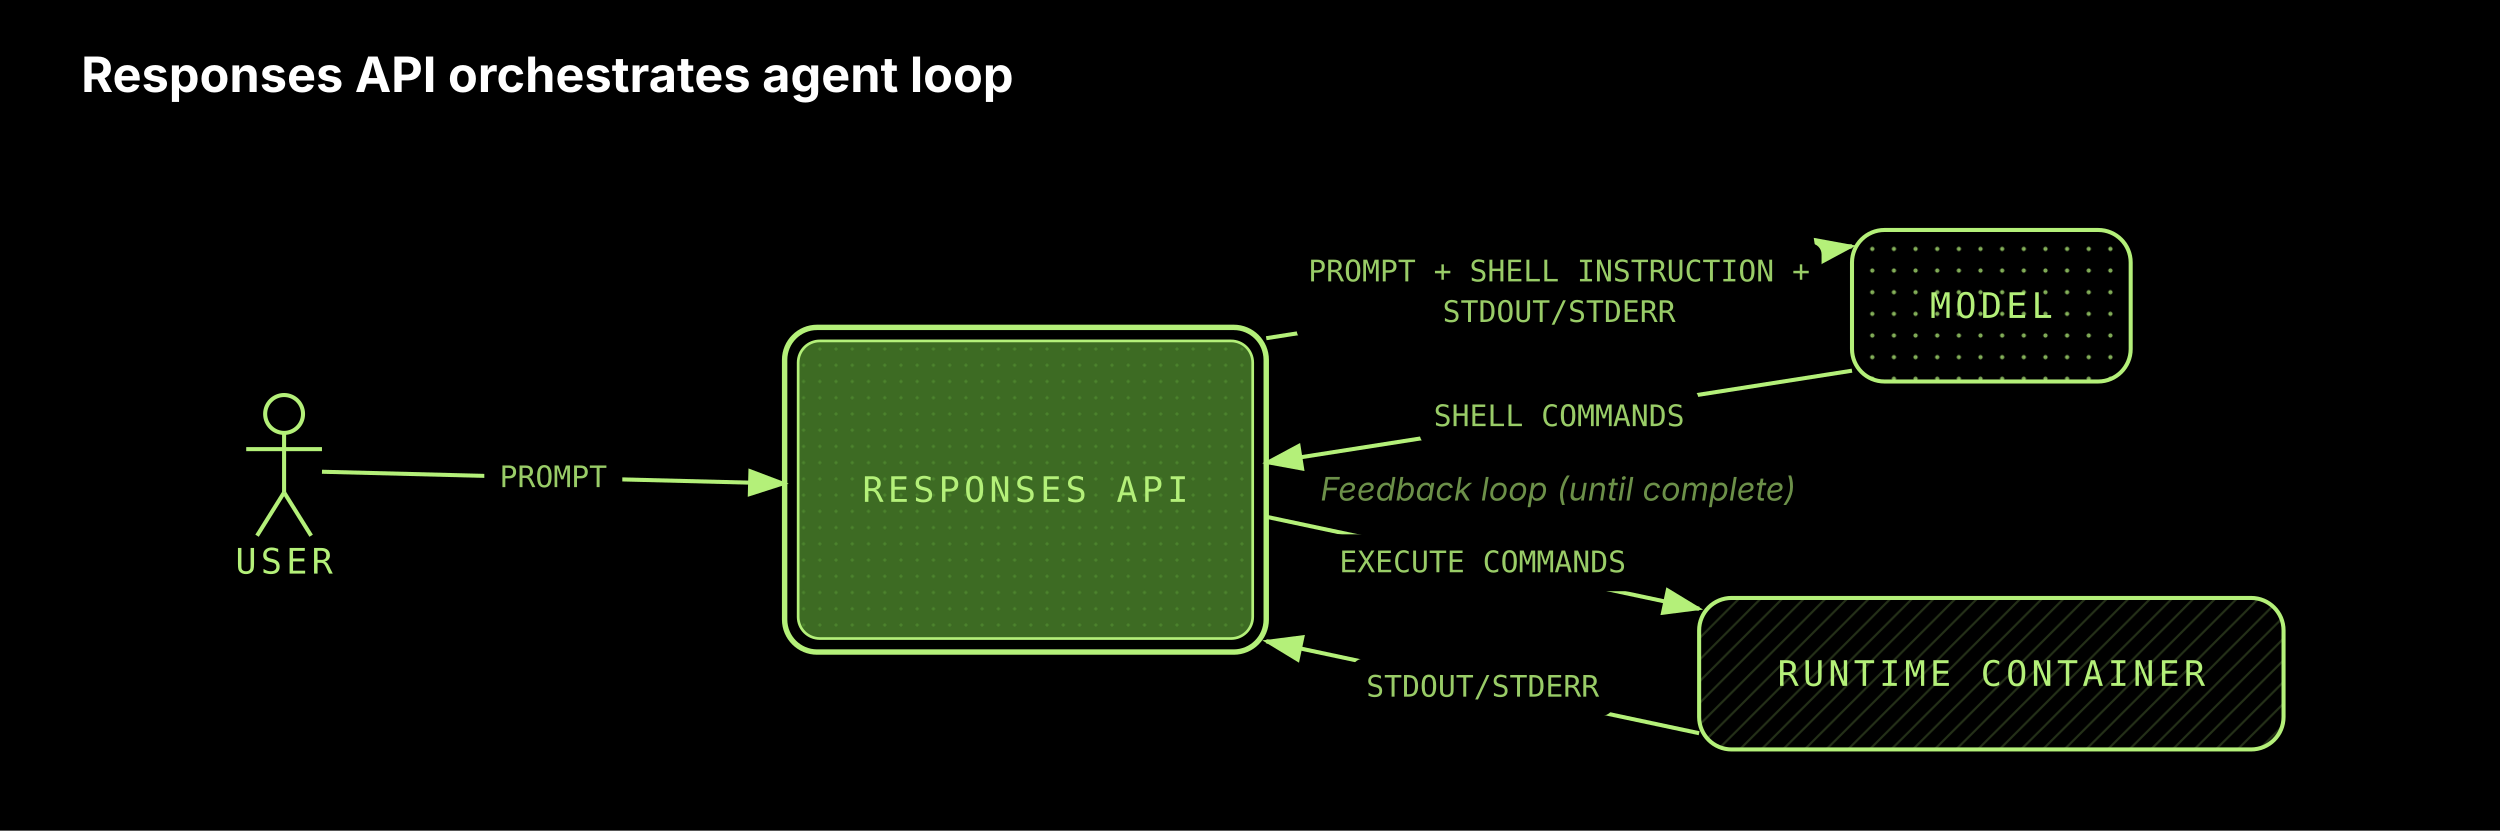
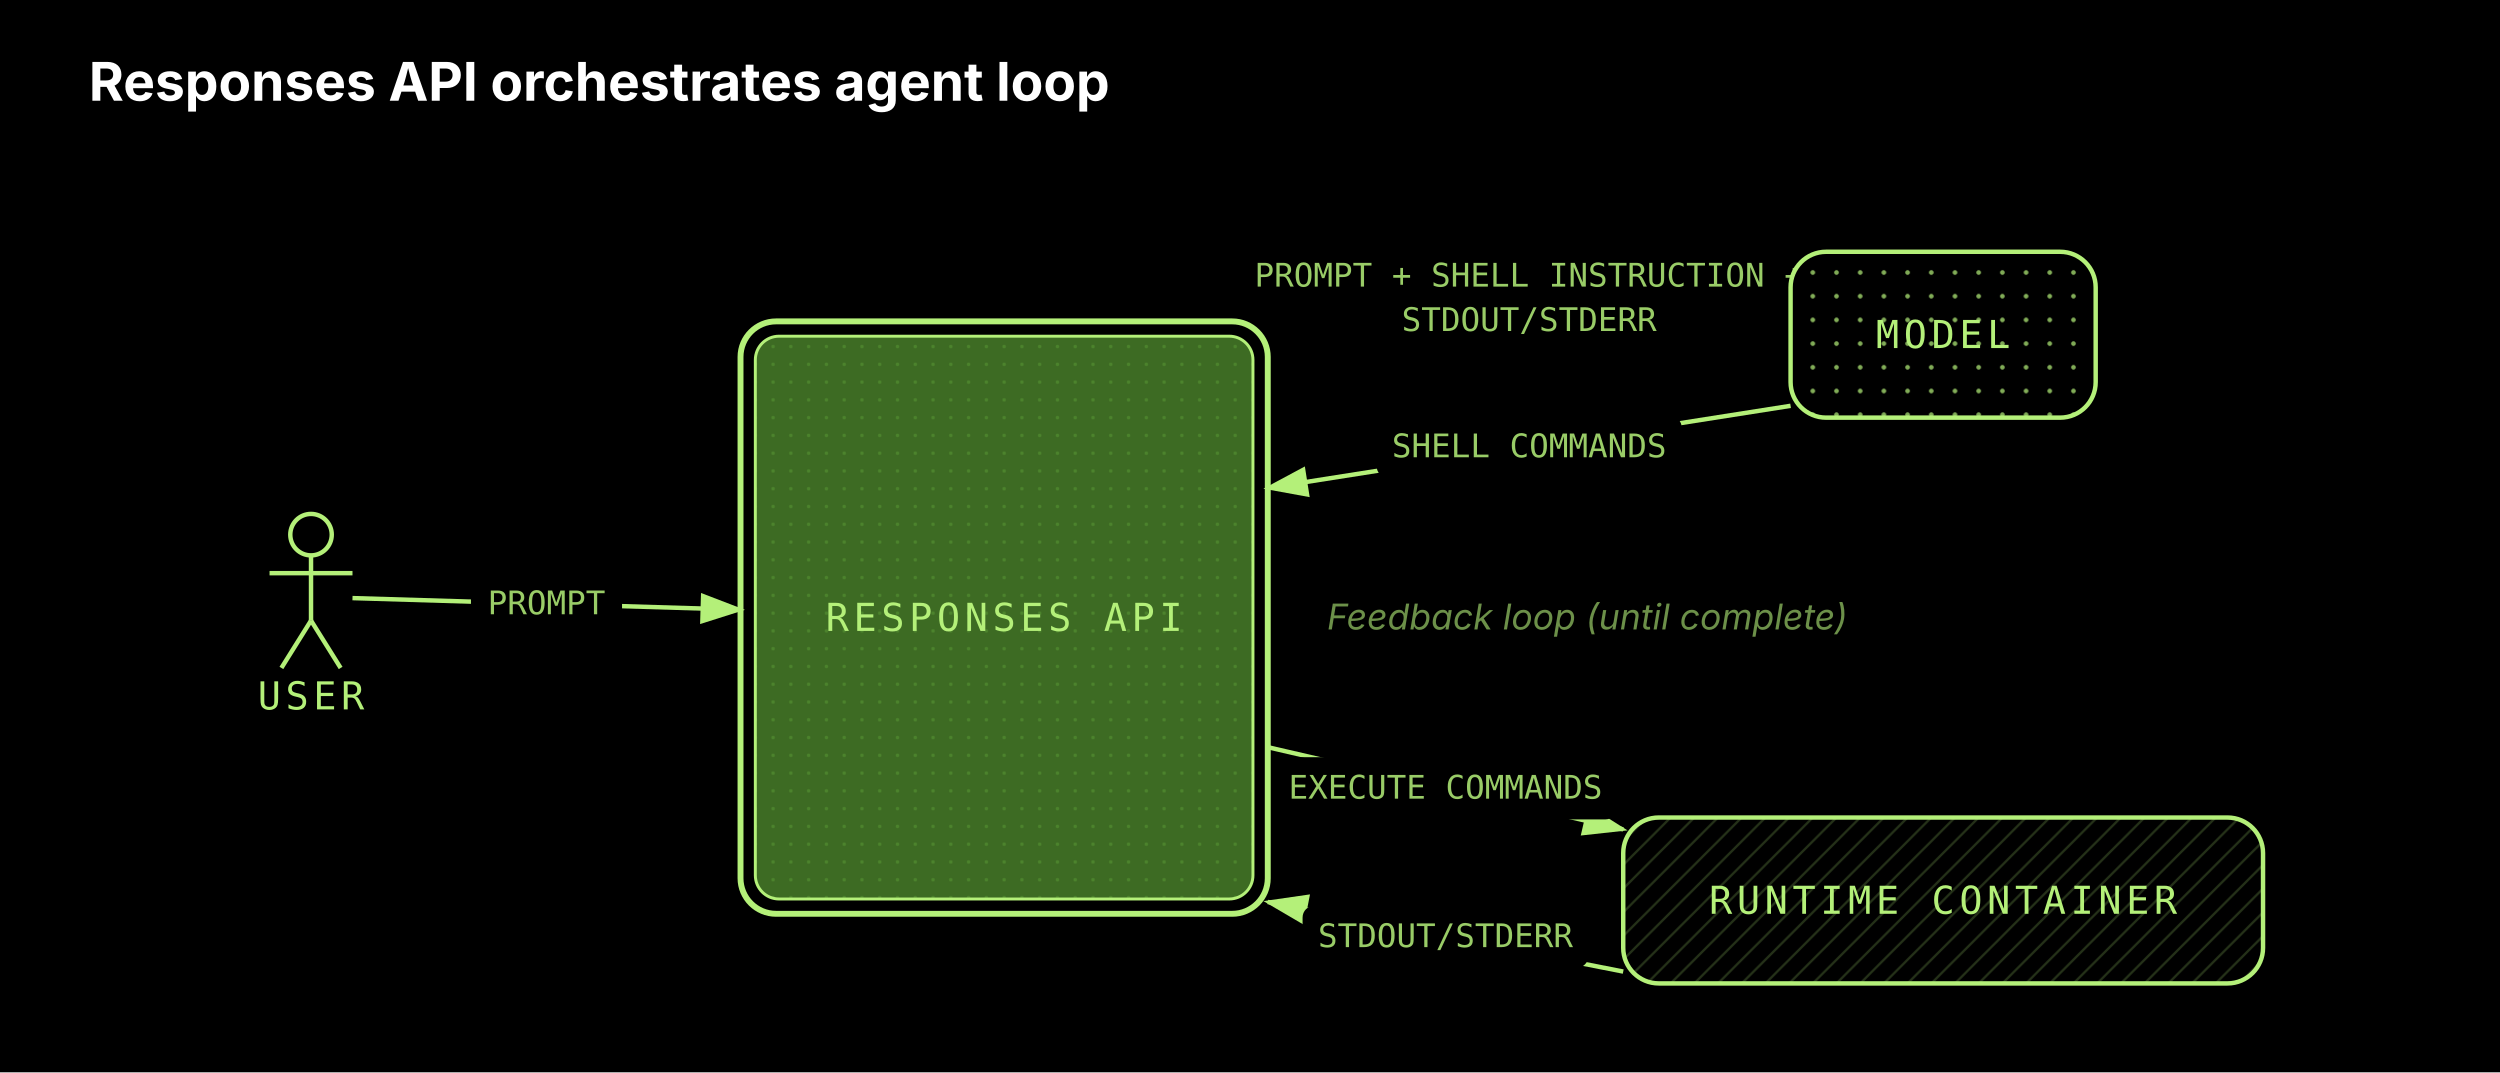
- <svg xmlns="http://www.w3.org/2000/svg" viewBox="0 0 924 307" width="924" height="307">
+ <svg xmlns="http://www.w3.org/2000/svg" viewBox="0 0 844 362" width="844" height="362">
  <defs>
    <pattern id="dotgrid" width="8" height="8" patternUnits="userSpaceOnUse">
      <rect width="8" height="8" fill="#000000" />
      <circle cx="4" cy="4" r="0.8" fill="#b4f079" opacity="0.7" />
    </pattern>
    <pattern id="crosshatch" width="8" height="8" patternUnits="userSpaceOnUse">
      <rect width="8" height="8" fill="#000000" />
      <path d="M0 8L8 0M-1 1L1 -1M7 9L9 7" stroke="#b4f079" stroke-width="0.8" opacity="0.2" />
    </pattern>
    <pattern id="hero" width="6" height="6" patternUnits="userSpaceOnUse">
      <rect width="6" height="6" fill="#3d6b23" />
      <circle cx="3" cy="3" r="0.6" fill="#5a9a35" opacity="0.5" />
    </pattern>
    <marker id="arrowhead" markerWidth="10" markerHeight="7" refX="9" refY="3.5" orient="auto" markerUnits="strokeWidth">
      <polygon points="0 0, 10 3.5, 0 7" fill="#b4f079" />
    </marker>
    <marker id="arrowhead-reverse" markerWidth="10" markerHeight="7" refX="1" refY="3.5" orient="auto" markerUnits="strokeWidth">
      <polygon points="10 0, 0 3.5, 10 7" fill="#b4f079" />
    </marker>
  </defs>
  <rect width="100%" height="100%" fill="#000000" />
  <g class="diagram">
    <text x="30" y="34" font-family="'Inter', 'Helvetica Neue', Arial, sans-serif" font-size="18" fill="#ffffff" font-weight="700">Responses API orchestrates agent loop</text>
-     <line x1="119" y1="174.358" x2="290" y2="178.726" stroke="#b4f079" stroke-width="1.5" marker-end="url(#arrowhead)" />
-     <rect x="179" y="166.042" width="51" height="21" rx="4" fill="#000000" />
-     <text x="204.5" y="180.042" font-family="'JetBrains Mono', 'Fira Code', 'SF Mono', 'Cascadia Code', monospace" font-size="11" fill="#b4f079" opacity="0.85" text-anchor="middle">PROMPT</text>
-     <line x1="468" y1="125" x2="684.5" y2="91" stroke="#b4f079" stroke-width="1.5" marker-end="url(#arrowhead)" />
-     <rect x="479.25" y="90" width="194" height="36" rx="4" fill="#000000" />
-     <text x="576.25" y="104" font-family="'JetBrains Mono', 'Fira Code', 'SF Mono', 'Cascadia Code', monospace" font-size="11" fill="#b4f079" opacity="0.85" text-anchor="middle">PROMPT + SHELL INSTRUCTION +</text>
-     <text x="576.25" y="119" font-family="'JetBrains Mono', 'Fira Code', 'SF Mono', 'Cascadia Code', monospace" font-size="11" fill="#b4f079" opacity="0.85" text-anchor="middle">STDOUT/STDERR</text>
-     <line x1="684.5" y1="137" x2="468" y2="171" stroke="#b4f079" stroke-width="1.5" marker-end="url(#arrowhead)" />
-     <rect x="524.75" y="143.5" width="103" height="21" rx="4" fill="#000000" />
-     <text x="576.25" y="157.5" font-family="'JetBrains Mono', 'Fira Code', 'SF Mono', 'Cascadia Code', monospace" font-size="11" fill="#b4f079" opacity="0.85" text-anchor="middle">SHELL COMMANDS</text>
-     <line x1="468" y1="191" x2="628" y2="225" stroke="#b4f079" stroke-width="1.5" marker-end="url(#arrowhead)" />
-     <rect x="490" y="197.5" width="116" height="21" rx="4" fill="#000000" />
-     <text x="548" y="211.5" font-family="'JetBrains Mono', 'Fira Code', 'SF Mono', 'Cascadia Code', monospace" font-size="11" fill="#b4f079" opacity="0.85" text-anchor="middle">EXECUTE COMMANDS</text>
-     <line x1="628" y1="271" x2="468" y2="237" stroke="#b4f079" stroke-width="1.5" marker-end="url(#arrowhead)" />
-     <rect x="499.75" y="243.5" width="96.5" height="21" rx="4" fill="#000000" />
-     <text x="548" y="257.5" font-family="'JetBrains Mono', 'Fira Code', 'SF Mono', 'Cascadia Code', monospace" font-size="11" fill="#b4f079" opacity="0.85" text-anchor="middle">STDOUT/STDERR</text>
-     <circle cx="105" cy="153" r="7" fill="none" stroke="#b4f079" stroke-width="1.5" />
-     <line x1="105" y1="160" x2="105" y2="182" stroke="#b4f079" stroke-width="1.5" />
-     <line x1="91" y1="166" x2="119" y2="166" stroke="#b4f079" stroke-width="1.5" />
-     <line x1="105" y1="182" x2="95" y2="198" stroke="#b4f079" stroke-width="1.5" />
-     <line x1="105" y1="182" x2="115" y2="198" stroke="#b4f079" stroke-width="1.5" />
-     <text x="105" y="212" font-family="'JetBrains Mono', 'Fira Code', 'SF Mono', 'Cascadia Code', monospace" font-size="13" fill="#b4f079" text-anchor="middle" letter-spacing="0.12em">USER</text>
-     <rect x="290" y="121" width="178" height="120" rx="12" fill="none" stroke="#b4f079" stroke-width="2" />
-     <rect x="295" y="126" width="168" height="110" rx="8" fill="url(#hero)" stroke="#b4f079" stroke-width="1" />
-     <text x="379" y="181" font-family="'JetBrains Mono', 'Fira Code', 'SF Mono', 'Cascadia Code', monospace" font-size="13" fill="#b4f079" text-anchor="middle" dominant-baseline="central" letter-spacing="0.12em">RESPONSES API</text>
-     <rect x="684.5" y="85" width="103" height="56" rx="12" fill="url(#dotgrid)" stroke="#b4f079" stroke-width="1.5" />
-     <text x="736" y="113" font-family="'JetBrains Mono', 'Fira Code', 'SF Mono', 'Cascadia Code', monospace" font-size="13" fill="#b4f079" text-anchor="middle" dominant-baseline="central" letter-spacing="0.12em">MODEL</text>
-     <rect x="628" y="221" width="216" height="56" rx="12" fill="url(#crosshatch)" stroke="#b4f079" stroke-width="1.5" />
-     <text x="736" y="249" font-family="'JetBrains Mono', 'Fira Code', 'SF Mono', 'Cascadia Code', monospace" font-size="13" fill="#b4f079" text-anchor="middle" dominant-baseline="central" letter-spacing="0.12em">RUNTIME CONTAINER</text>
-     <text x="488" y="185" font-family="'Inter', 'Helvetica Neue', Arial, sans-serif" font-size="12" fill="#b4f079" opacity="0.6" font-style="italic">Feedback loop (until complete)</text>
+     <line x1="119" y1="201.919" x2="250" y2="205.838" stroke="#b4f079" stroke-width="1.5" marker-end="url(#arrowhead)" />
+     <rect x="159" y="193.378" width="51" height="21" rx="4" fill="#000000" />
+     <text x="184.5" y="207.378" font-family="'JetBrains Mono', 'Fira Code', 'SF Mono', 'Cascadia Code', monospace" font-size="11" fill="#b4f079" opacity="0.85" text-anchor="middle">PROMPT</text>
+     <line x1="428" y1="112.5" x2="604.5" y2="89" stroke="#b4f079" stroke-width="1.5" marker-end="url(#arrowhead)" />
+     <rect x="419.25" y="82.75" width="194" height="36" rx="4" fill="#000000" />
+     <text x="516.25" y="96.75" font-family="'JetBrains Mono', 'Fira Code', 'SF Mono', 'Cascadia Code', monospace" font-size="11" fill="#b4f079" opacity="0.85" text-anchor="middle">PROMPT + SHELL INSTRUCTION +</text>
+     <text x="516.25" y="111.75" font-family="'JetBrains Mono', 'Fira Code', 'SF Mono', 'Cascadia Code', monospace" font-size="11" fill="#b4f079" opacity="0.85" text-anchor="middle">STDOUT/STDERR</text>
+     <line x1="604.5" y1="137" x2="428" y2="164.75" stroke="#b4f079" stroke-width="1.5" marker-end="url(#arrowhead)" />
+     <rect x="464.75" y="140.375" width="103" height="21" rx="4" fill="#000000" />
+     <text x="516.25" y="154.375" font-family="'JetBrains Mono', 'Fira Code', 'SF Mono', 'Cascadia Code', monospace" font-size="11" fill="#b4f079" opacity="0.85" text-anchor="middle">SHELL COMMANDS</text>
+     <line x1="428" y1="252.25" x2="548" y2="280" stroke="#b4f079" stroke-width="1.5" marker-end="url(#arrowhead)" />
+     <rect x="430" y="255.625" width="116" height="21" rx="4" fill="#000000" />
+     <text x="488" y="269.625" font-family="'JetBrains Mono', 'Fira Code', 'SF Mono', 'Cascadia Code', monospace" font-size="11" fill="#b4f079" opacity="0.85" text-anchor="middle">EXECUTE COMMANDS</text>
+     <line x1="548" y1="328" x2="428" y2="304.5" stroke="#b4f079" stroke-width="1.5" marker-end="url(#arrowhead)" />
+     <rect x="439.75" y="305.75" width="96.5" height="21" rx="4" fill="#000000" />
+     <text x="488" y="319.75" font-family="'JetBrains Mono', 'Fira Code', 'SF Mono', 'Cascadia Code', monospace" font-size="11" fill="#b4f079" opacity="0.85" text-anchor="middle">STDOUT/STDERR</text>
+     <circle cx="105" cy="180.5" r="7" fill="none" stroke="#b4f079" stroke-width="1.5" />
+     <line x1="105" y1="187.5" x2="105" y2="209.5" stroke="#b4f079" stroke-width="1.5" />
+     <line x1="91" y1="193.5" x2="119" y2="193.5" stroke="#b4f079" stroke-width="1.5" />
+     <line x1="105" y1="209.5" x2="95" y2="225.5" stroke="#b4f079" stroke-width="1.5" />
+     <line x1="105" y1="209.5" x2="115" y2="225.5" stroke="#b4f079" stroke-width="1.5" />
+     <text x="105" y="239.5" font-family="'JetBrains Mono', 'Fira Code', 'SF Mono', 'Cascadia Code', monospace" font-size="13" fill="#b4f079" text-anchor="middle" letter-spacing="0.12em">USER</text>
+     <rect x="250" y="108.5" width="178" height="200" rx="12" fill="none" stroke="#b4f079" stroke-width="2" />
+     <rect x="255" y="113.5" width="168" height="190" rx="8" fill="url(#hero)" stroke="#b4f079" stroke-width="1" />
+     <text x="339" y="208.5" font-family="'JetBrains Mono', 'Fira Code', 'SF Mono', 'Cascadia Code', monospace" font-size="13" fill="#b4f079" text-anchor="middle" dominant-baseline="central" letter-spacing="0.12em">RESPONSES API</text>
+     <rect x="604.5" y="85" width="103" height="56" rx="12" fill="url(#dotgrid)" stroke="#b4f079" stroke-width="1.5" />
+     <text x="656" y="113" font-family="'JetBrains Mono', 'Fira Code', 'SF Mono', 'Cascadia Code', monospace" font-size="13" fill="#b4f079" text-anchor="middle" dominant-baseline="central" letter-spacing="0.12em">MODEL</text>
+     <rect x="548" y="276" width="216" height="56" rx="12" fill="url(#crosshatch)" stroke="#b4f079" stroke-width="1.5" />
+     <text x="656" y="304" font-family="'JetBrains Mono', 'Fira Code', 'SF Mono', 'Cascadia Code', monospace" font-size="13" fill="#b4f079" text-anchor="middle" dominant-baseline="central" letter-spacing="0.12em">RUNTIME CONTAINER</text>
+     <text x="448" y="212.5" font-family="'Inter', 'Helvetica Neue', Arial, sans-serif" font-size="12" fill="#b4f079" opacity="0.6" font-style="italic">Feedback loop (until complete)</text>
  </g>
</svg>
